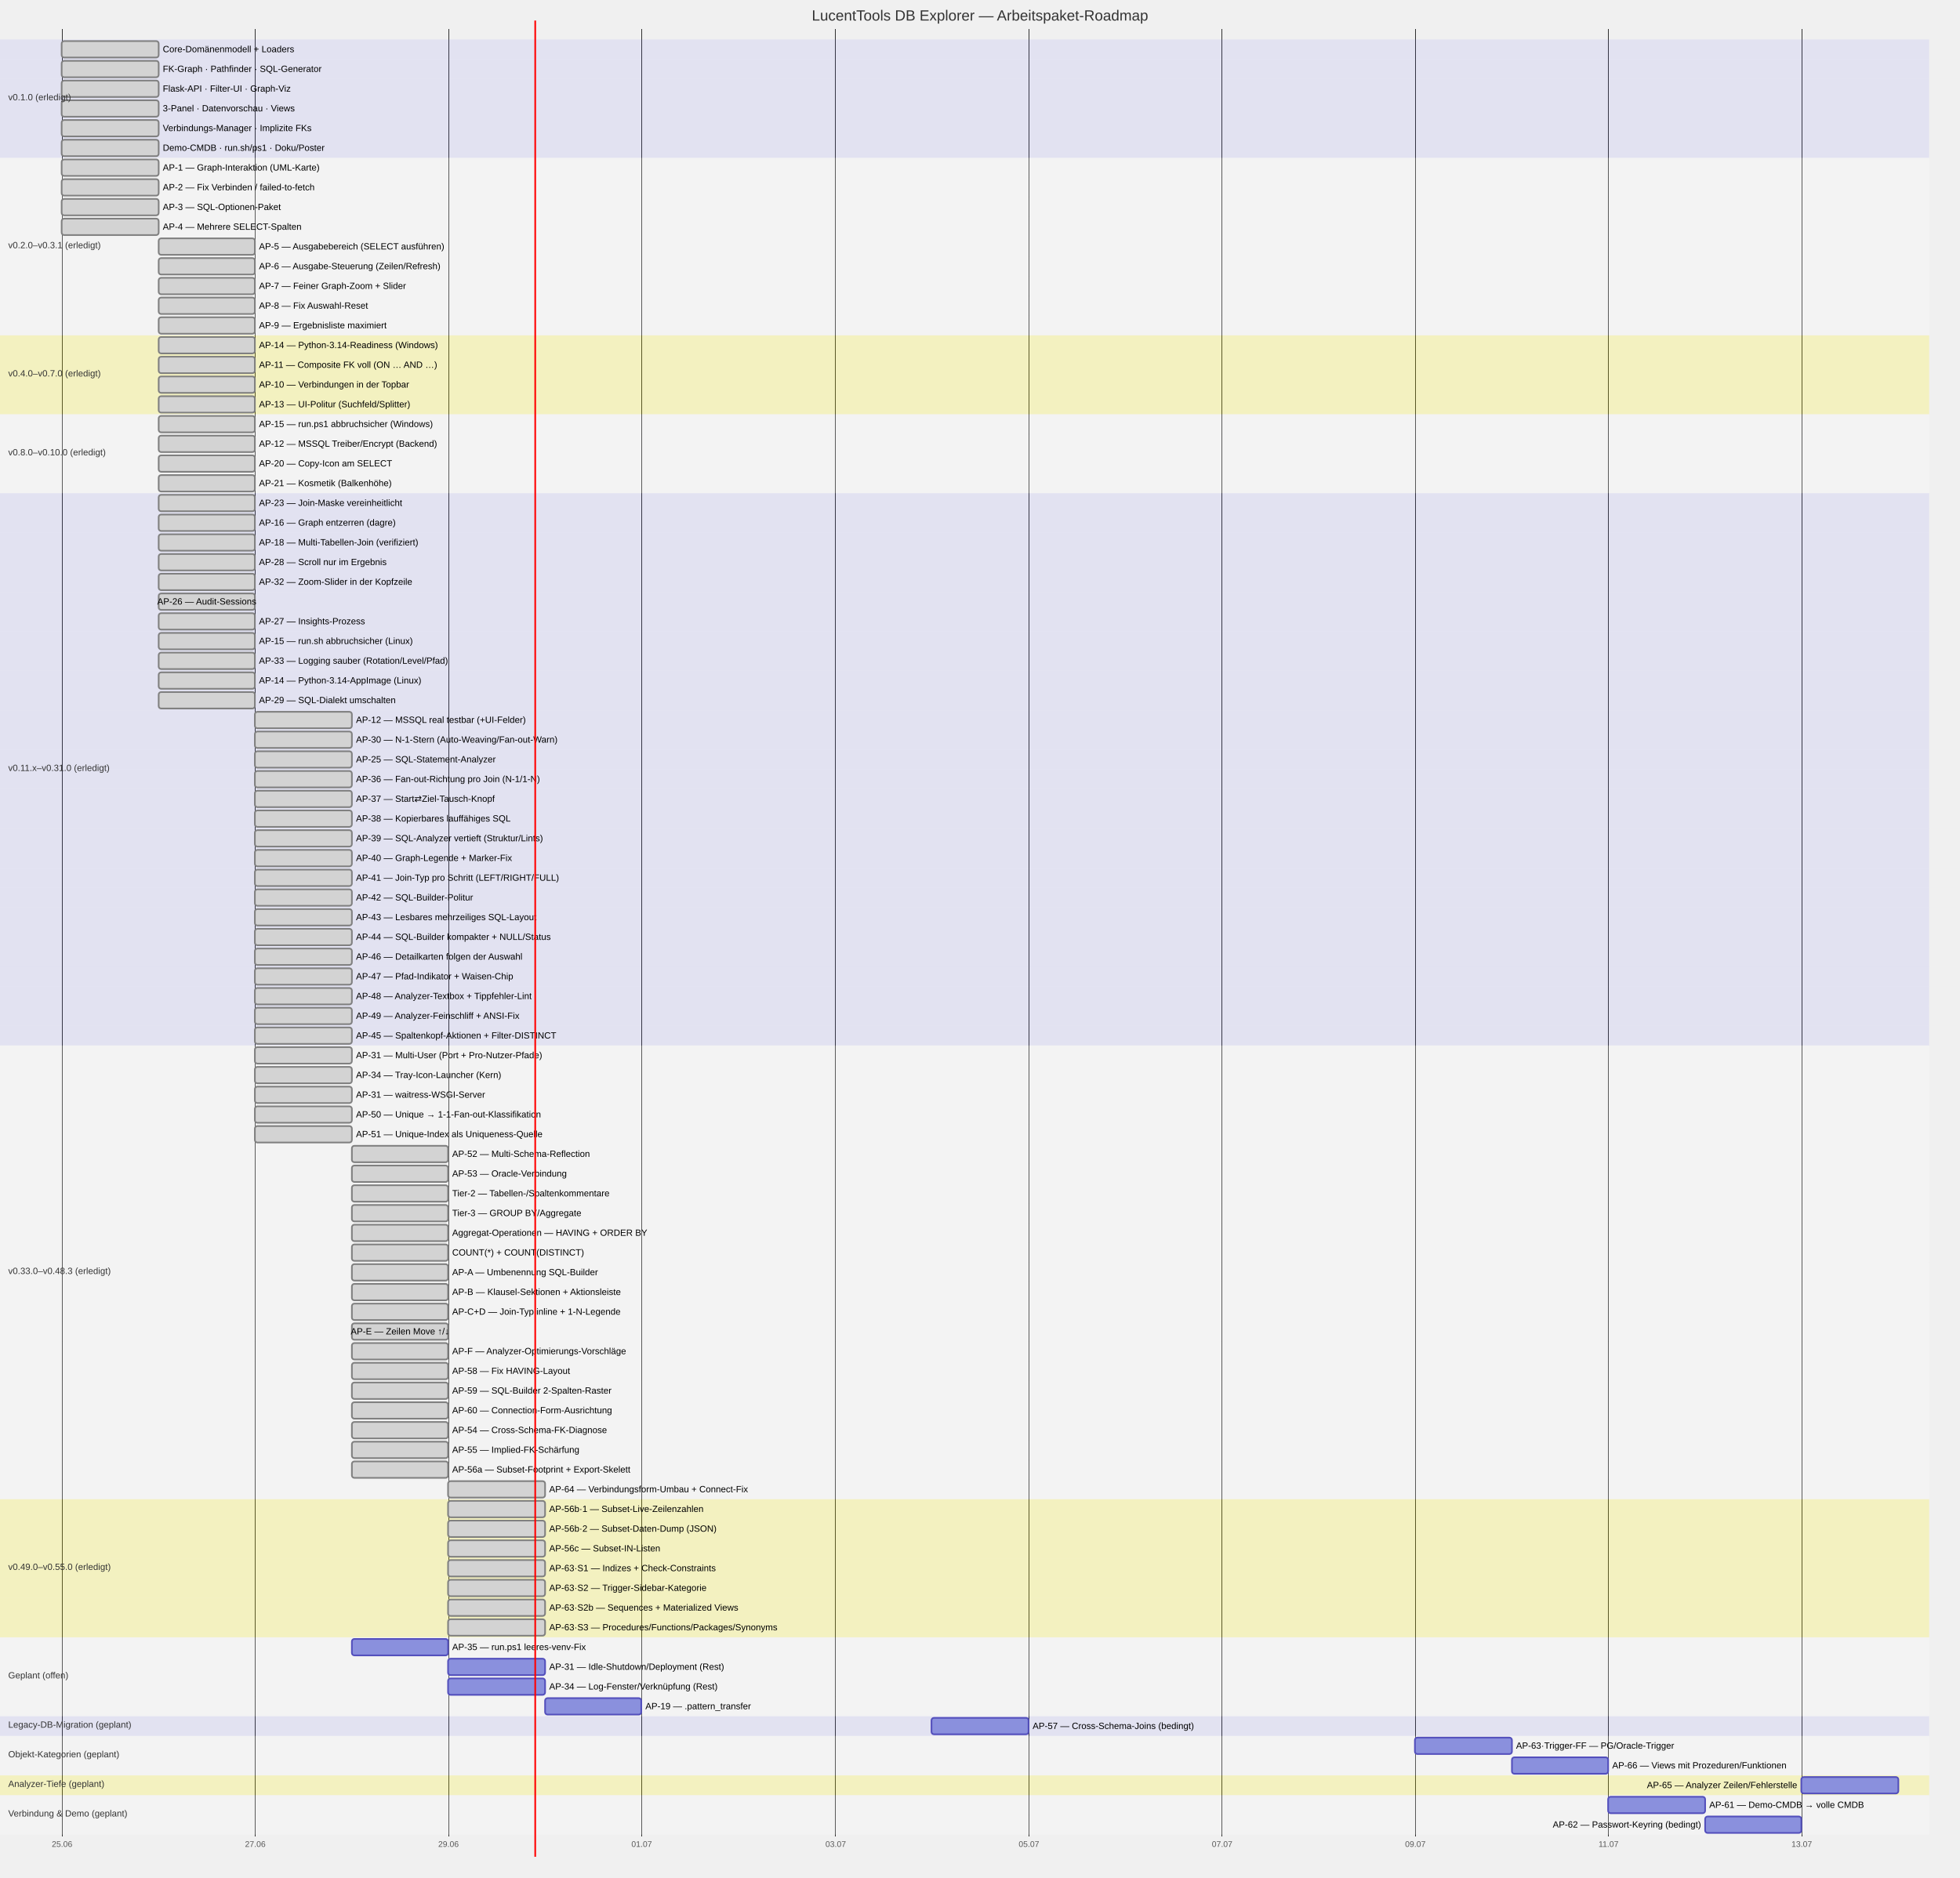
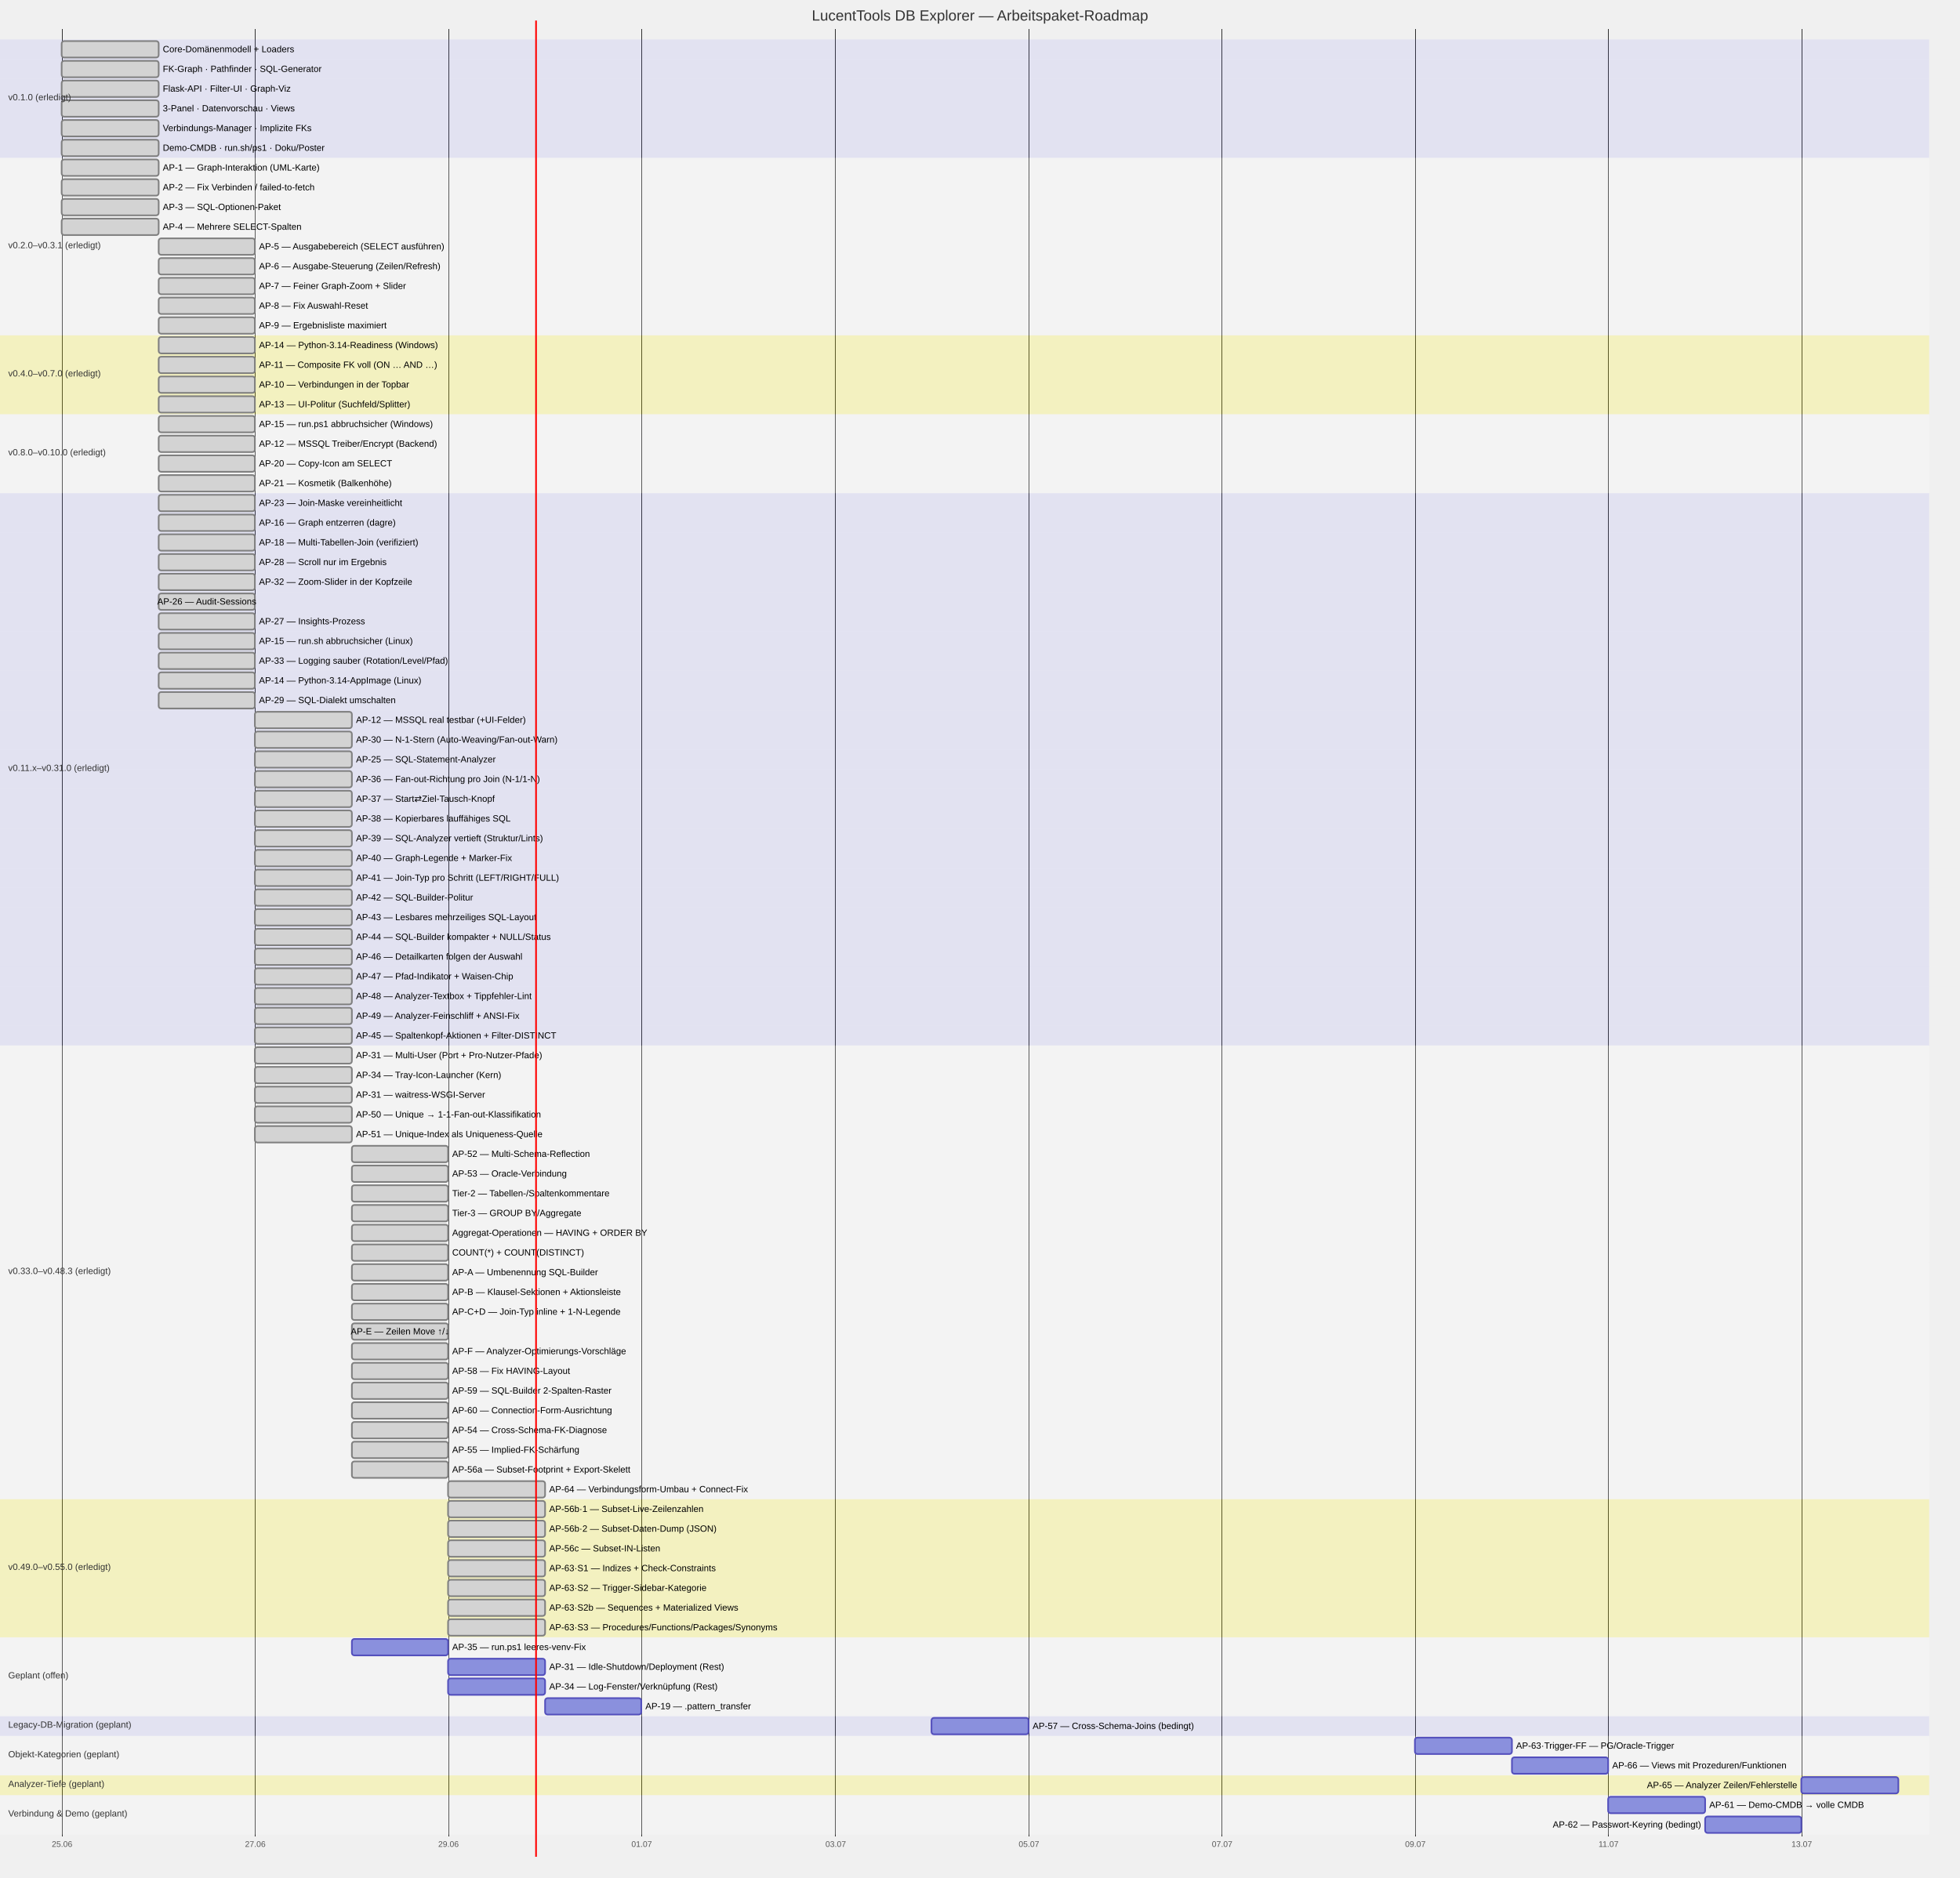
<svg xmlns="http://www.w3.org/2000/svg" id="my-svg" width="2384" viewBox="0 0 2384 2284" style="max-width: 2384px; background-color: transparent;" role="graphics-document document" aria-roledescription="gantt">
  <style>#my-svg{font-family:"trebuchet ms",verdana,arial,sans-serif;font-size:16px;fill:#333;}@keyframes edge-animation-frame{from{stroke-dashoffset:0;}}@keyframes dash{to{stroke-dashoffset:0;}}#my-svg .edge-animation-slow{stroke-dasharray:9,5!important;stroke-dashoffset:900;animation:dash 50s linear infinite;stroke-linecap:round;}#my-svg .edge-animation-fast{stroke-dasharray:9,5!important;stroke-dashoffset:900;animation:dash 20s linear infinite;stroke-linecap:round;}#my-svg .error-icon{fill:#552222;}#my-svg .error-text{fill:#552222;stroke:#552222;}#my-svg .edge-thickness-normal{stroke-width:1px;}#my-svg .edge-thickness-thick{stroke-width:3.5px;}#my-svg .edge-pattern-solid{stroke-dasharray:0;}#my-svg .edge-thickness-invisible{stroke-width:0;fill:none;}#my-svg .edge-pattern-dashed{stroke-dasharray:3;}#my-svg .edge-pattern-dotted{stroke-dasharray:2;}#my-svg .marker{fill:#333333;stroke:#333333;}#my-svg .marker.cross{stroke:#333333;}#my-svg svg{font-family:"trebuchet ms",verdana,arial,sans-serif;font-size:16px;}#my-svg p{margin:0;}#my-svg .mermaid-main-font{font-family:"trebuchet ms",verdana,arial,sans-serif;}#my-svg .exclude-range{fill:#eeeeee;}#my-svg .section{stroke:none;opacity:0.2;}#my-svg .section0{fill:rgba(102, 102, 255, 0.49);}#my-svg .section2{fill:#fff400;}#my-svg .section1,#my-svg .section3{fill:white;opacity:0.2;}#my-svg .sectionTitle0{fill:#333;}#my-svg .sectionTitle1{fill:#333;}#my-svg .sectionTitle2{fill:#333;}#my-svg .sectionTitle3{fill:#333;}#my-svg .sectionTitle{text-anchor:start;font-family:"trebuchet ms",verdana,arial,sans-serif;}#my-svg .grid .tick{stroke:lightgrey;opacity:0.8;shape-rendering:crispEdges;}#my-svg .grid .tick text{font-family:"trebuchet ms",verdana,arial,sans-serif;fill:#333;}#my-svg .grid path{stroke-width:0;}#my-svg .today{fill:none;stroke:red;stroke-width:2px;}#my-svg .task{stroke-width:2;}#my-svg .taskText{text-anchor:middle;font-family:"trebuchet ms",verdana,arial,sans-serif;}#my-svg .taskTextOutsideRight{fill:black;text-anchor:start;font-family:"trebuchet ms",verdana,arial,sans-serif;}#my-svg .taskTextOutsideLeft{fill:black;text-anchor:end;}#my-svg .task.clickable{cursor:pointer;}#my-svg .taskText.clickable{cursor:pointer;fill:#003163!important;font-weight:bold;}#my-svg .taskTextOutsideLeft.clickable{cursor:pointer;fill:#003163!important;font-weight:bold;}#my-svg .taskTextOutsideRight.clickable{cursor:pointer;fill:#003163!important;font-weight:bold;}#my-svg .taskText0,#my-svg .taskText1,#my-svg .taskText2,#my-svg .taskText3{fill:white;}#my-svg .task0,#my-svg .task1,#my-svg .task2,#my-svg .task3{fill:#8a90dd;stroke:#534fbc;}#my-svg .taskTextOutside0,#my-svg .taskTextOutside2{fill:black;}#my-svg .taskTextOutside1,#my-svg .taskTextOutside3{fill:black;}#my-svg .active0,#my-svg .active1,#my-svg .active2,#my-svg .active3{fill:#bfc7ff;stroke:#534fbc;}#my-svg .activeText0,#my-svg .activeText1,#my-svg .activeText2,#my-svg .activeText3{fill:black!important;}#my-svg .done0,#my-svg .done1,#my-svg .done2,#my-svg .done3{stroke:grey;fill:lightgrey;stroke-width:2;}#my-svg .doneText0,#my-svg .doneText1,#my-svg .doneText2,#my-svg .doneText3{fill:black!important;}#my-svg .doneText0.taskTextOutsideLeft,#my-svg .doneText0.taskTextOutsideRight,#my-svg .doneText1.taskTextOutsideLeft,#my-svg .doneText1.taskTextOutsideRight,#my-svg .doneText2.taskTextOutsideLeft,#my-svg .doneText2.taskTextOutsideRight,#my-svg .doneText3.taskTextOutsideLeft,#my-svg .doneText3.taskTextOutsideRight{fill:black!important;}#my-svg .crit0,#my-svg .crit1,#my-svg .crit2,#my-svg .crit3{stroke:#ff8888;fill:red;stroke-width:2;}#my-svg .activeCrit0,#my-svg .activeCrit1,#my-svg .activeCrit2,#my-svg .activeCrit3{stroke:#ff8888;fill:#bfc7ff;stroke-width:2;}#my-svg .doneCrit0,#my-svg .doneCrit1,#my-svg .doneCrit2,#my-svg .doneCrit3{stroke:#ff8888;fill:lightgrey;stroke-width:2;cursor:pointer;shape-rendering:crispEdges;}#my-svg .milestone{transform:rotate(45deg) scale(0.8,0.8);}#my-svg .milestoneText{font-style:italic;}#my-svg .doneCritText0,#my-svg .doneCritText1,#my-svg .doneCritText2,#my-svg .doneCritText3{fill:black!important;}#my-svg .doneCritText0.taskTextOutsideLeft,#my-svg .doneCritText0.taskTextOutsideRight,#my-svg .doneCritText1.taskTextOutsideLeft,#my-svg .doneCritText1.taskTextOutsideRight,#my-svg .doneCritText2.taskTextOutsideLeft,#my-svg .doneCritText2.taskTextOutsideRight,#my-svg .doneCritText3.taskTextOutsideLeft,#my-svg .doneCritText3.taskTextOutsideRight{fill:black!important;}#my-svg .vert{stroke:navy;}#my-svg .vertText{font-size:15px;text-anchor:middle;fill:navy!important;}#my-svg .activeCritText0,#my-svg .activeCritText1,#my-svg .activeCritText2,#my-svg .activeCritText3{fill:black!important;}#my-svg .titleText{text-anchor:middle;font-size:18px;fill:#333;font-family:"trebuchet ms",verdana,arial,sans-serif;}#my-svg .node .neo-node{stroke:#9370DB;}#my-svg [data-look="neo"].node rect,#my-svg [data-look="neo"].cluster rect,#my-svg [data-look="neo"].node polygon{stroke:#9370DB;filter:drop-shadow(1px 2px 2px rgba(185, 185, 185, 1));}#my-svg [data-look="neo"].node path{stroke:#9370DB;stroke-width:1px;}#my-svg [data-look="neo"].node .outer-path{filter:drop-shadow(1px 2px 2px rgba(185, 185, 185, 1));}#my-svg [data-look="neo"].node .neo-line path{stroke:#9370DB;filter:none;}#my-svg [data-look="neo"].node circle{stroke:#9370DB;filter:drop-shadow(1px 2px 2px rgba(185, 185, 185, 1));}#my-svg [data-look="neo"].node circle .state-start{fill:#000000;}#my-svg [data-look="neo"].icon-shape .icon{fill:#9370DB;filter:drop-shadow(1px 2px 2px rgba(185, 185, 185, 1));}#my-svg [data-look="neo"].icon-shape .icon-neo path{stroke:#9370DB;filter:drop-shadow(1px 2px 2px rgba(185, 185, 185, 1));}#my-svg :root{--mermaid-font-family:"trebuchet ms",verdana,arial,sans-serif;}</style>
  <g />
  <g class="grid" transform="translate(75, 2234)" fill="none" font-size="10" font-family="sans-serif" text-anchor="middle">
    <path class="domain" stroke="currentColor" d="M0.5,-2199V0.5H2234.5V-2199" />
    <g class="tick" opacity="1" transform="translate(0.5,0)">
      <line stroke="currentColor" y2="-2199" />
      <text fill="#000" y="3" dy="1em" stroke="none" font-size="10" style="text-anchor: middle;"> 25.06</text>
    </g>
    <g class="tick" opacity="1" transform="translate(235.5,0)">
      <line stroke="currentColor" y2="-2199" />
      <text fill="#000" y="3" dy="1em" stroke="none" font-size="10" style="text-anchor: middle;"> 27.06</text>
    </g>
    <g class="tick" opacity="1" transform="translate(470.5,0)">
      <line stroke="currentColor" y2="-2199" />
      <text fill="#000" y="3" dy="1em" stroke="none" font-size="10" style="text-anchor: middle;"> 29.06</text>
    </g>
    <g class="tick" opacity="1" transform="translate(705.5,0)">
      <line stroke="currentColor" y2="-2199" />
      <text fill="#000" y="3" dy="1em" stroke="none" font-size="10" style="text-anchor: middle;"> 01.07</text>
    </g>
    <g class="tick" opacity="1" transform="translate(941.5,0)">
      <line stroke="currentColor" y2="-2199" />
      <text fill="#000" y="3" dy="1em" stroke="none" font-size="10" style="text-anchor: middle;"> 03.07</text>
    </g>
    <g class="tick" opacity="1" transform="translate(1176.5,0)">
      <line stroke="currentColor" y2="-2199" />
      <text fill="#000" y="3" dy="1em" stroke="none" font-size="10" style="text-anchor: middle;"> 05.07</text>
    </g>
    <g class="tick" opacity="1" transform="translate(1411.5,0)">
      <line stroke="currentColor" y2="-2199" />
      <text fill="#000" y="3" dy="1em" stroke="none" font-size="10" style="text-anchor: middle;"> 07.07</text>
    </g>
    <g class="tick" opacity="1" transform="translate(1646.5,0)">
      <line stroke="currentColor" y2="-2199" />
      <text fill="#000" y="3" dy="1em" stroke="none" font-size="10" style="text-anchor: middle;"> 09.07</text>
    </g>
    <g class="tick" opacity="1" transform="translate(1881.5,0)">
      <line stroke="currentColor" y2="-2199" />
      <text fill="#000" y="3" dy="1em" stroke="none" font-size="10" style="text-anchor: middle;"> 11.07</text>
    </g>
    <g class="tick" opacity="1" transform="translate(2116.5,0)">
      <line stroke="currentColor" y2="-2199" />
      <text fill="#000" y="3" dy="1em" stroke="none" font-size="10" style="text-anchor: middle;"> 13.07</text>
    </g>
  </g>
  <g>
    <rect x="0" y="48" width="2346.5" height="24" class="section section0" />
    <rect x="0" y="72" width="2346.5" height="24" class="section section0" />
    <rect x="0" y="96" width="2346.5" height="24" class="section section0" />
    <rect x="0" y="120" width="2346.5" height="24" class="section section0" />
    <rect x="0" y="144" width="2346.5" height="24" class="section section0" />
    <rect x="0" y="168" width="2346.5" height="24" class="section section0" />
    <rect x="0" y="192" width="2346.5" height="24" class="section section1" />
    <rect x="0" y="216" width="2346.5" height="24" class="section section1" />
    <rect x="0" y="240" width="2346.5" height="24" class="section section1" />
    <rect x="0" y="264" width="2346.5" height="24" class="section section1" />
    <rect x="0" y="288" width="2346.5" height="24" class="section section1" />
    <rect x="0" y="312" width="2346.5" height="24" class="section section1" />
    <rect x="0" y="336" width="2346.5" height="24" class="section section1" />
    <rect x="0" y="360" width="2346.5" height="24" class="section section1" />
    <rect x="0" y="384" width="2346.5" height="24" class="section section1" />
    <rect x="0" y="408" width="2346.5" height="24" class="section section2" />
    <rect x="0" y="432" width="2346.5" height="24" class="section section2" />
    <rect x="0" y="456" width="2346.5" height="24" class="section section2" />
    <rect x="0" y="480" width="2346.5" height="24" class="section section2" />
    <rect x="0" y="504" width="2346.5" height="24" class="section section3" />
    <rect x="0" y="528" width="2346.5" height="24" class="section section3" />
    <rect x="0" y="552" width="2346.5" height="24" class="section section3" />
    <rect x="0" y="576" width="2346.5" height="24" class="section section3" />
    <rect x="0" y="600" width="2346.5" height="24" class="section section0" />
    <rect x="0" y="624" width="2346.5" height="24" class="section section0" />
    <rect x="0" y="648" width="2346.5" height="24" class="section section0" />
    <rect x="0" y="672" width="2346.5" height="24" class="section section0" />
    <rect x="0" y="696" width="2346.5" height="24" class="section section0" />
    <rect x="0" y="720" width="2346.5" height="24" class="section section0" />
    <rect x="0" y="744" width="2346.5" height="24" class="section section0" />
    <rect x="0" y="768" width="2346.5" height="24" class="section section0" />
    <rect x="0" y="792" width="2346.5" height="24" class="section section0" />
    <rect x="0" y="816" width="2346.5" height="24" class="section section0" />
    <rect x="0" y="840" width="2346.5" height="24" class="section section0" />
    <rect x="0" y="864" width="2346.5" height="24" class="section section0" />
    <rect x="0" y="888" width="2346.5" height="24" class="section section0" />
    <rect x="0" y="912" width="2346.5" height="24" class="section section0" />
    <rect x="0" y="936" width="2346.5" height="24" class="section section0" />
    <rect x="0" y="960" width="2346.5" height="24" class="section section0" />
    <rect x="0" y="984" width="2346.5" height="24" class="section section0" />
    <rect x="0" y="1008" width="2346.5" height="24" class="section section0" />
    <rect x="0" y="1032" width="2346.5" height="24" class="section section0" />
    <rect x="0" y="1056" width="2346.5" height="24" class="section section0" />
    <rect x="0" y="1080" width="2346.5" height="24" class="section section0" />
    <rect x="0" y="1104" width="2346.5" height="24" class="section section0" />
    <rect x="0" y="1128" width="2346.5" height="24" class="section section0" />
    <rect x="0" y="1152" width="2346.5" height="24" class="section section0" />
    <rect x="0" y="1176" width="2346.5" height="24" class="section section0" />
    <rect x="0" y="1200" width="2346.5" height="24" class="section section0" />
    <rect x="0" y="1224" width="2346.5" height="24" class="section section0" />
    <rect x="0" y="1248" width="2346.5" height="24" class="section section0" />
    <rect x="0" y="1272" width="2346.5" height="24" class="section section1" />
    <rect x="0" y="1296" width="2346.5" height="24" class="section section1" />
    <rect x="0" y="1320" width="2346.5" height="24" class="section section1" />
    <rect x="0" y="1344" width="2346.5" height="24" class="section section1" />
    <rect x="0" y="1368" width="2346.5" height="24" class="section section1" />
    <rect x="0" y="1392" width="2346.5" height="24" class="section section1" />
    <rect x="0" y="1416" width="2346.5" height="24" class="section section1" />
    <rect x="0" y="1440" width="2346.5" height="24" class="section section1" />
    <rect x="0" y="1464" width="2346.5" height="24" class="section section1" />
    <rect x="0" y="1488" width="2346.5" height="24" class="section section1" />
    <rect x="0" y="1512" width="2346.5" height="24" class="section section1" />
    <rect x="0" y="1536" width="2346.5" height="24" class="section section1" />
    <rect x="0" y="1560" width="2346.5" height="24" class="section section1" />
    <rect x="0" y="1584" width="2346.5" height="24" class="section section1" />
    <rect x="0" y="1608" width="2346.5" height="24" class="section section1" />
    <rect x="0" y="1632" width="2346.5" height="24" class="section section1" />
    <rect x="0" y="1656" width="2346.5" height="24" class="section section1" />
    <rect x="0" y="1680" width="2346.5" height="24" class="section section1" />
    <rect x="0" y="1704" width="2346.5" height="24" class="section section1" />
    <rect x="0" y="1728" width="2346.5" height="24" class="section section1" />
    <rect x="0" y="1752" width="2346.5" height="24" class="section section1" />
    <rect x="0" y="1776" width="2346.5" height="24" class="section section1" />
    <rect x="0" y="1992" width="2346.5" height="24" class="section section3" />
    <rect x="0" y="1800" width="2346.5" height="24" class="section section1" />
    <rect x="0" y="1824" width="2346.5" height="24" class="section section2" />
    <rect x="0" y="1848" width="2346.5" height="24" class="section section2" />
    <rect x="0" y="1872" width="2346.5" height="24" class="section section2" />
    <rect x="0" y="1896" width="2346.5" height="24" class="section section2" />
    <rect x="0" y="1920" width="2346.5" height="24" class="section section2" />
    <rect x="0" y="1944" width="2346.5" height="24" class="section section2" />
    <rect x="0" y="1968" width="2346.5" height="24" class="section section2" />
    <rect x="0" y="2016" width="2346.5" height="24" class="section section3" />
    <rect x="0" y="2040" width="2346.5" height="24" class="section section3" />
    <rect x="0" y="2064" width="2346.5" height="24" class="section section3" />
    <rect x="0" y="2088" width="2346.5" height="24" class="section section0" />
    <rect x="0" y="2112" width="2346.5" height="24" class="section section1" />
    <rect x="0" y="2136" width="2346.5" height="24" class="section section1" />
    <rect x="0" y="2184" width="2346.5" height="24" class="section section3" />
    <rect x="0" y="2208" width="2346.5" height="24" class="section section3" />
    <rect x="0" y="2160" width="2346.5" height="24" class="section section2" />
  </g>
  <g>
    <rect id="my-svg-d1" rx="3" ry="3" x="75" y="50" width="118" height="20" transform-origin="134px 60px" class="task done0" />
    <rect id="my-svg-d2" rx="3" ry="3" x="75" y="74" width="118" height="20" transform-origin="134px 84px" class="task done0" />
    <rect id="my-svg-d3" rx="3" ry="3" x="75" y="98" width="118" height="20" transform-origin="134px 108px" class="task done0" />
    <rect id="my-svg-d4" rx="3" ry="3" x="75" y="122" width="118" height="20" transform-origin="134px 132px" class="task done0" />
    <rect id="my-svg-d5" rx="3" ry="3" x="75" y="146" width="118" height="20" transform-origin="134px 156px" class="task done0" />
    <rect id="my-svg-d6" rx="3" ry="3" x="75" y="170" width="118" height="20" transform-origin="134px 180px" class="task done0" />
    <rect id="my-svg-a1" rx="3" ry="3" x="75" y="194" width="118" height="20" transform-origin="134px 204px" class="task done1" />
    <rect id="my-svg-a2" rx="3" ry="3" x="75" y="218" width="118" height="20" transform-origin="134px 228px" class="task done1" />
    <rect id="my-svg-a3" rx="3" ry="3" x="75" y="242" width="118" height="20" transform-origin="134px 252px" class="task done1" />
    <rect id="my-svg-a4" rx="3" ry="3" x="75" y="266" width="118" height="20" transform-origin="134px 276px" class="task done1" />
    <rect id="my-svg-a5" rx="3" ry="3" x="193" y="290" width="117" height="20" transform-origin="251.5px 300px" class="task done1" />
    <rect id="my-svg-a6" rx="3" ry="3" x="193" y="314" width="117" height="20" transform-origin="251.5px 324px" class="task done1" />
    <rect id="my-svg-a7" rx="3" ry="3" x="193" y="338" width="117" height="20" transform-origin="251.5px 348px" class="task done1" />
    <rect id="my-svg-a8" rx="3" ry="3" x="193" y="362" width="117" height="20" transform-origin="251.5px 372px" class="task done1" />
    <rect id="my-svg-a9" rx="3" ry="3" x="193" y="386" width="117" height="20" transform-origin="251.5px 396px" class="task done1" />
    <rect id="my-svg-b1" rx="3" ry="3" x="193" y="410" width="117" height="20" transform-origin="251.5px 420px" class="task done2" />
    <rect id="my-svg-b2" rx="3" ry="3" x="193" y="434" width="117" height="20" transform-origin="251.5px 444px" class="task done2" />
    <rect id="my-svg-b3" rx="3" ry="3" x="193" y="458" width="117" height="20" transform-origin="251.5px 468px" class="task done2" />
    <rect id="my-svg-b4" rx="3" ry="3" x="193" y="482" width="117" height="20" transform-origin="251.5px 492px" class="task done2" />
    <rect id="my-svg-c1" rx="3" ry="3" x="193" y="506" width="117" height="20" transform-origin="251.5px 516px" class="task done3" />
    <rect id="my-svg-c2" rx="3" ry="3" x="193" y="530" width="117" height="20" transform-origin="251.5px 540px" class="task done3" />
    <rect id="my-svg-c3" rx="3" ry="3" x="193" y="554" width="117" height="20" transform-origin="251.5px 564px" class="task done3" />
    <rect id="my-svg-c4" rx="3" ry="3" x="193" y="578" width="117" height="20" transform-origin="251.5px 588px" class="task done3" />
    <rect id="my-svg-e1" rx="3" ry="3" x="193" y="602" width="117" height="20" transform-origin="251.5px 612px" class="task done0" />
    <rect id="my-svg-e2" rx="3" ry="3" x="193" y="626" width="117" height="20" transform-origin="251.5px 636px" class="task done0" />
    <rect id="my-svg-e3" rx="3" ry="3" x="193" y="650" width="117" height="20" transform-origin="251.5px 660px" class="task done0" />
    <rect id="my-svg-e4" rx="3" ry="3" x="193" y="674" width="117" height="20" transform-origin="251.5px 684px" class="task done0" />
    <rect id="my-svg-e5" rx="3" ry="3" x="193" y="698" width="117" height="20" transform-origin="251.5px 708px" class="task done0" />
    <rect id="my-svg-e6" rx="3" ry="3" x="193" y="722" width="117" height="20" transform-origin="251.5px 732px" class="task done0" />
    <rect id="my-svg-e7" rx="3" ry="3" x="193" y="746" width="117" height="20" transform-origin="251.5px 756px" class="task done0" />
    <rect id="my-svg-e8" rx="3" ry="3" x="193" y="770" width="117" height="20" transform-origin="251.5px 780px" class="task done0" />
    <rect id="my-svg-e9" rx="3" ry="3" x="193" y="794" width="117" height="20" transform-origin="251.5px 804px" class="task done0" />
    <rect id="my-svg-e10" rx="3" ry="3" x="193" y="818" width="117" height="20" transform-origin="251.5px 828px" class="task done0" />
    <rect id="my-svg-e11" rx="3" ry="3" x="193" y="842" width="117" height="20" transform-origin="251.5px 852px" class="task done0" />
    <rect id="my-svg-e12" rx="3" ry="3" x="310" y="866" width="118" height="20" transform-origin="369px 876px" class="task done0" />
    <rect id="my-svg-e13" rx="3" ry="3" x="310" y="890" width="118" height="20" transform-origin="369px 900px" class="task done0" />
    <rect id="my-svg-e14" rx="3" ry="3" x="310" y="914" width="118" height="20" transform-origin="369px 924px" class="task done0" />
    <rect id="my-svg-e15" rx="3" ry="3" x="310" y="938" width="118" height="20" transform-origin="369px 948px" class="task done0" />
    <rect id="my-svg-e16" rx="3" ry="3" x="310" y="962" width="118" height="20" transform-origin="369px 972px" class="task done0" />
    <rect id="my-svg-e17" rx="3" ry="3" x="310" y="986" width="118" height="20" transform-origin="369px 996px" class="task done0" />
    <rect id="my-svg-e18" rx="3" ry="3" x="310" y="1010" width="118" height="20" transform-origin="369px 1020px" class="task done0" />
    <rect id="my-svg-e19" rx="3" ry="3" x="310" y="1034" width="118" height="20" transform-origin="369px 1044px" class="task done0" />
    <rect id="my-svg-e20" rx="3" ry="3" x="310" y="1058" width="118" height="20" transform-origin="369px 1068px" class="task done0" />
    <rect id="my-svg-e21" rx="3" ry="3" x="310" y="1082" width="118" height="20" transform-origin="369px 1092px" class="task done0" />
    <rect id="my-svg-e22" rx="3" ry="3" x="310" y="1106" width="118" height="20" transform-origin="369px 1116px" class="task done0" />
    <rect id="my-svg-e23" rx="3" ry="3" x="310" y="1130" width="118" height="20" transform-origin="369px 1140px" class="task done0" />
    <rect id="my-svg-e24" rx="3" ry="3" x="310" y="1154" width="118" height="20" transform-origin="369px 1164px" class="task done0" />
    <rect id="my-svg-e25" rx="3" ry="3" x="310" y="1178" width="118" height="20" transform-origin="369px 1188px" class="task done0" />
    <rect id="my-svg-e26" rx="3" ry="3" x="310" y="1202" width="118" height="20" transform-origin="369px 1212px" class="task done0" />
    <rect id="my-svg-e27" rx="3" ry="3" x="310" y="1226" width="118" height="20" transform-origin="369px 1236px" class="task done0" />
    <rect id="my-svg-e28" rx="3" ry="3" x="310" y="1250" width="118" height="20" transform-origin="369px 1260px" class="task done0" />
    <rect id="my-svg-f1" rx="3" ry="3" x="310" y="1274" width="118" height="20" transform-origin="369px 1284px" class="task done1" />
    <rect id="my-svg-f2" rx="3" ry="3" x="310" y="1298" width="118" height="20" transform-origin="369px 1308px" class="task done1" />
    <rect id="my-svg-f3" rx="3" ry="3" x="310" y="1322" width="118" height="20" transform-origin="369px 1332px" class="task done1" />
    <rect id="my-svg-f4" rx="3" ry="3" x="310" y="1346" width="118" height="20" transform-origin="369px 1356px" class="task done1" />
    <rect id="my-svg-f5" rx="3" ry="3" x="310" y="1370" width="118" height="20" transform-origin="369px 1380px" class="task done1" />
    <rect id="my-svg-f6" rx="3" ry="3" x="428" y="1394" width="117" height="20" transform-origin="486.5px 1404px" class="task done1" />
    <rect id="my-svg-f7" rx="3" ry="3" x="428" y="1418" width="117" height="20" transform-origin="486.5px 1428px" class="task done1" />
    <rect id="my-svg-f8" rx="3" ry="3" x="428" y="1442" width="117" height="20" transform-origin="486.5px 1452px" class="task done1" />
    <rect id="my-svg-f9" rx="3" ry="3" x="428" y="1466" width="117" height="20" transform-origin="486.5px 1476px" class="task done1" />
    <rect id="my-svg-f10" rx="3" ry="3" x="428" y="1490" width="117" height="20" transform-origin="486.5px 1500px" class="task done1" />
    <rect id="my-svg-f11" rx="3" ry="3" x="428" y="1514" width="117" height="20" transform-origin="486.5px 1524px" class="task done1" />
    <rect id="my-svg-f12" rx="3" ry="3" x="428" y="1538" width="117" height="20" transform-origin="486.5px 1548px" class="task done1" />
    <rect id="my-svg-f13" rx="3" ry="3" x="428" y="1562" width="117" height="20" transform-origin="486.5px 1572px" class="task done1" />
    <rect id="my-svg-f14" rx="3" ry="3" x="428" y="1586" width="117" height="20" transform-origin="486.5px 1596px" class="task done1" />
    <rect id="my-svg-f15" rx="3" ry="3" x="428" y="1610" width="117" height="20" transform-origin="486.5px 1620px" class="task done1" />
    <rect id="my-svg-f16" rx="3" ry="3" x="428" y="1634" width="117" height="20" transform-origin="486.5px 1644px" class="task done1" />
    <rect id="my-svg-f17" rx="3" ry="3" x="428" y="1658" width="117" height="20" transform-origin="486.5px 1668px" class="task done1" />
    <rect id="my-svg-f18" rx="3" ry="3" x="428" y="1682" width="117" height="20" transform-origin="486.5px 1692px" class="task done1" />
    <rect id="my-svg-f19" rx="3" ry="3" x="428" y="1706" width="117" height="20" transform-origin="486.5px 1716px" class="task done1" />
    <rect id="my-svg-f20" rx="3" ry="3" x="428" y="1730" width="117" height="20" transform-origin="486.5px 1740px" class="task done1" />
    <rect id="my-svg-f21" rx="3" ry="3" x="428" y="1754" width="117" height="20" transform-origin="486.5px 1764px" class="task done1" />
    <rect id="my-svg-f22" rx="3" ry="3" x="428" y="1778" width="117" height="20" transform-origin="486.5px 1788px" class="task done1" />
    <rect id="my-svg-p3" rx="3" ry="3" x="428" y="1994" width="117" height="20" transform-origin="486.5px 2004px" class="task task3" />
    <rect id="my-svg-f23" rx="3" ry="3" x="545" y="1802" width="118" height="20" transform-origin="604px 1812px" class="task done1" />
    <rect id="my-svg-f24" rx="3" ry="3" x="545" y="1826" width="118" height="20" transform-origin="604px 1836px" class="task done2" />
    <rect id="my-svg-f25" rx="3" ry="3" x="545" y="1850" width="118" height="20" transform-origin="604px 1860px" class="task done2" />
    <rect id="my-svg-f26" rx="3" ry="3" x="545" y="1874" width="118" height="20" transform-origin="604px 1884px" class="task done2" />
    <rect id="my-svg-f27" rx="3" ry="3" x="545" y="1898" width="118" height="20" transform-origin="604px 1908px" class="task done2" />
    <rect id="my-svg-f28" rx="3" ry="3" x="545" y="1922" width="118" height="20" transform-origin="604px 1932px" class="task done2" />
    <rect id="my-svg-f29" rx="3" ry="3" x="545" y="1946" width="118" height="20" transform-origin="604px 1956px" class="task done2" />
    <rect id="my-svg-f30" rx="3" ry="3" x="545" y="1970" width="118" height="20" transform-origin="604px 1980px" class="task done2" />
    <rect id="my-svg-p5" rx="3" ry="3" x="545" y="2018" width="118" height="20" transform-origin="604px 2028px" class="task task3" />
    <rect id="my-svg-p6" rx="3" ry="3" x="545" y="2042" width="118" height="20" transform-origin="604px 2052px" class="task task3" />
    <rect id="my-svg-p11" rx="3" ry="3" x="663" y="2066" width="117" height="20" transform-origin="721.5px 2076px" class="task task3" />
    <rect id="my-svg-p23" rx="3" ry="3" x="1133" y="2090" width="118" height="20" transform-origin="1192px 2100px" class="task task0" />
    <rect id="my-svg-p32b" rx="3" ry="3" x="1721" y="2114" width="118" height="20" transform-origin="1780px 2124px" class="task task1" />
    <rect id="my-svg-p33" rx="3" ry="3" x="1839" y="2138" width="117" height="20" transform-origin="1897.5px 2148px" class="task task1" />
    <rect id="my-svg-p41" rx="3" ry="3" x="1956" y="2186" width="118" height="20" transform-origin="2015px 2196px" class="task task3" />
    <rect id="my-svg-p42" rx="3" ry="3" x="2074" y="2210" width="117" height="20" transform-origin="2132.5px 2220px" class="task task3" />
    <rect id="my-svg-p35" rx="3" ry="3" x="2191" y="2162" width="118" height="20" transform-origin="2250px 2172px" class="task task2" />
    <text id="my-svg-d1-text" font-size="11" x="198" y="63.5" class="taskTextOutsideRight taskTextOutside0  doneText0 width-157.0771484375">Core-Domänenmodell + Loaders          </text>
    <text id="my-svg-d2-text" font-size="11" x="198" y="87.5" class="taskTextOutsideRight taskTextOutside0  doneText0 width-191.59716796875">FK-Graph · Pathfinder · SQL-Generator </text>
    <text id="my-svg-d3-text" font-size="11" x="198" y="111.5" class="taskTextOutsideRight taskTextOutside0  doneText0 width-155.171875">Flask-API · Filter-UI · Graph-Viz     </text>
    <text id="my-svg-d4-text" font-size="11" x="198" y="135.5" class="taskTextOutsideRight taskTextOutside0  doneText0 width-158.5380859375">3-Panel · Datenvorschau · Views       </text>
    <text id="my-svg-d5-text" font-size="11" x="198" y="159.5" class="taskTextOutsideRight taskTextOutside0  doneText0 width-179.1416015625">Verbindungs-Manager · Implizite FKs   </text>
    <text id="my-svg-d6-text" font-size="11" x="198" y="183.5" class="taskTextOutsideRight taskTextOutside0  doneText0 width-194.73388671875">Demo-CMDB · run.sh/ps1 · Doku/Poster  </text>
    <text id="my-svg-a1-text" font-size="11" x="198" y="207.5" class="taskTextOutsideRight taskTextOutside1  doneText1 width-187.953125">AP-1 — Graph-Interaktion (UML-Karte)        </text>
    <text id="my-svg-a2-text" font-size="11" x="198" y="231.5" class="taskTextOutsideRight taskTextOutside1  doneText1 width-189.296875">AP-2 — Fix Verbinden / failed-to-fetch      </text>
    <text id="my-svg-a3-text" font-size="11" x="198" y="255.5" class="taskTextOutsideRight taskTextOutside1  doneText1 width-136.41455078125">AP-3 — SQL-Optionen-Paket                   </text>
    <text id="my-svg-a4-text" font-size="11" x="198" y="279.5" class="taskTextOutsideRight taskTextOutside1  doneText1 width-156.21875">AP-4 — Mehrere SELECT-Spalten               </text>
    <text id="my-svg-a5-text" font-size="11" x="315" y="303.5" class="taskTextOutsideRight taskTextOutside1  doneText1 width-212.640625">AP-5 — Ausgabebereich (SELECT ausführen)    </text>
    <text id="my-svg-a6-text" font-size="11" x="315" y="327.5" class="taskTextOutsideRight taskTextOutside1  doneText1 width-214.796875">AP-6 — Ausgabe-Steuerung (Zeilen/Refresh)   </text>
    <text id="my-svg-a7-text" font-size="11" x="315" y="351.5" class="taskTextOutsideRight taskTextOutside1  doneText1 width-173.501953125">AP-7 — Feiner Graph-Zoom + Slider           </text>
    <text id="my-svg-a8-text" font-size="11" x="315" y="375.5" class="taskTextOutsideRight taskTextOutside1  doneText1 width-125.8818359375">AP-8 — Fix Auswahl-Reset                    </text>
    <text id="my-svg-a9-text" font-size="11" x="315" y="399.5" class="taskTextOutsideRight taskTextOutside1  doneText1 width-154.16064453125">AP-9 — Ergebnisliste maximiert              </text>
    <text id="my-svg-b1-text" font-size="11" x="315" y="423.5" class="taskTextOutsideRight taskTextOutside2  doneText2 width-208.53125">AP-14 — Python-3.14-Readiness (Windows)     </text>
    <text id="my-svg-b2-text" font-size="11" x="315" y="447.5" class="taskTextOutsideRight taskTextOutside2  doneText2 width-202.59375">AP-11 — Composite FK voll (ON … AND …)      </text>
    <text id="my-svg-b3-text" font-size="11" x="315" y="471.5" class="taskTextOutsideRight taskTextOutside2  doneText2 width-179.13623046875">AP-10 — Verbindungen in der Topbar          </text>
    <text id="my-svg-b4-text" font-size="11" x="315" y="495.5" class="taskTextOutsideRight taskTextOutside2  doneText2 width-185.84375">AP-13 — UI-Politur (Suchfeld/Splitter)      </text>
    <text id="my-svg-c1-text" font-size="11" x="315" y="519.5" class="taskTextOutsideRight taskTextOutside3  doneText3 width-206.4375">AP-15 — run.ps1 abbruchsicher (Windows)     </text>
    <text id="my-svg-c2-text" font-size="11" x="315" y="543.5" class="taskTextOutsideRight taskTextOutside3  doneText3 width-207.84375">AP-12 — MSSQL Treiber/Encrypt (Backend)     </text>
    <text id="my-svg-c3-text" font-size="11" x="315" y="567.5" class="taskTextOutsideRight taskTextOutside3  doneText3 width-149.162109375">AP-20 — Copy-Icon am SELECT                 </text>
    <text id="my-svg-c4-text" font-size="11" x="315" y="591.5" class="taskTextOutsideRight taskTextOutside3  doneText3 width-155.546875">AP-21 — Kosmetik (Balkenhöhe)               </text>
    <text id="my-svg-e1-text" font-size="11" x="315" y="615.5" class="taskTextOutsideRight taskTextOutside0  doneText0 width-173.287109375">AP-23 — Join-Maske vereinheitlicht          </text>
    <text id="my-svg-e2-text" font-size="11" x="315" y="639.5" class="taskTextOutsideRight taskTextOutside0  doneText0 width-163.109375">AP-16 — Graph entzerren (dagre)             </text>
    <text id="my-svg-e3-text" font-size="11" x="315" y="663.5" class="taskTextOutsideRight taskTextOutside0  doneText0 width-197.640625">AP-18 — Multi-Tabellen-Join (verifiziert)   </text>
    <text id="my-svg-e4-text" font-size="11" x="315" y="687.5" class="taskTextOutsideRight taskTextOutside0  doneText0 width-150.77685546875">AP-28 — Scroll nur im Ergebnis              </text>
    <text id="my-svg-e5-text" font-size="11" x="315" y="711.5" class="taskTextOutsideRight taskTextOutside0  doneText0 width-183.1875">AP-32 — Zoom-Slider in der Kopfzeile        </text>
    <text id="my-svg-e6-text" font-size="11" x="251.5" y="735.5" class="taskText taskText0  doneText0 width-112.70654296875">AP-26 — Audit-Sessions                      </text>
    <text id="my-svg-e7-text" font-size="11" x="315" y="759.5" class="taskTextOutsideRight taskTextOutside0  doneText0 width-120.41943359375">AP-27 — Insights-Prozess                    </text>
    <text id="my-svg-e8-text" font-size="11" x="315" y="783.5" class="taskTextOutsideRight taskTextOutside0  doneText0 width-183.75">AP-15 — run.sh abbruchsicher (Linux)        </text>
    <text id="my-svg-e9-text" font-size="11" x="315" y="807.5" class="taskTextOutsideRight taskTextOutside0  doneText0 width-228.703125">AP-33 — Logging sauber (Rotation/Level/Pfad) </text>
    <text id="my-svg-e10-text" font-size="11" x="315" y="831.5" class="taskTextOutsideRight taskTextOutside0  doneText0 width-192.046875">AP-14 — Python-3.14-AppImage (Linux)         </text>
    <text id="my-svg-e11-text" font-size="11" x="315" y="855.5" class="taskTextOutsideRight taskTextOutside0  doneText0 width-159.8125">AP-29 — SQL-Dialekt umschalten               </text>
    <text id="my-svg-e12-text" font-size="11" x="433" y="879.5" class="taskTextOutsideRight taskTextOutside0  doneText0 width-197.984375">AP-12 — MSSQL real testbar (+UI-Felder)      </text>
    <text id="my-svg-e13-text" font-size="11" x="433" y="903.5" class="taskTextOutsideRight taskTextOutside0  doneText0 width-241.125">AP-30 — N-1-Stern (Auto-Weaving/Fan-out-Warn) </text>
    <text id="my-svg-e14-text" font-size="11" x="433" y="927.5" class="taskTextOutsideRight taskTextOutside0  doneText0 width-163.7373046875">AP-25 — SQL-Statement-Analyzer               </text>
    <text id="my-svg-e15-text" font-size="11" x="433" y="951.5" class="taskTextOutsideRight taskTextOutside0  doneText0 width-221.765625">AP-36 — Fan-out-Richtung pro Join (N-1/1-N)  </text>
    <text id="my-svg-e16-text" font-size="11" x="433" y="975.5" class="taskTextOutsideRight taskTextOutside0  doneText0 width-164.2294921875">AP-37 — Start⇄Ziel-Tausch-Knopf              </text>
    <text id="my-svg-e17-text" font-size="11" x="433" y="999.5" class="taskTextOutsideRight taskTextOutside0  doneText0 width-180.388671875">AP-38 — Kopierbares lauffähiges SQL          </text>
    <text id="my-svg-e18-text" font-size="11" x="433" y="1023.5" class="taskTextOutsideRight taskTextOutside0  doneText0 width-229.40625">AP-39 — SQL-Analyzer vertieft (Struktur/Lints) </text>
    <text id="my-svg-e19-text" font-size="11" x="433" y="1047.5" class="taskTextOutsideRight taskTextOutside0  doneText0 width-182.83251953125">AP-40 — Graph-Legende + Marker-Fix           </text>
    <text id="my-svg-e20-text" font-size="11" x="433" y="1071.5" class="taskTextOutsideRight taskTextOutside0  doneText0 width-240.8125">AP-41 — Join-Typ pro Schritt (LEFT/RIGHT/FULL) </text>
    <text id="my-svg-e21-text" font-size="11" x="433" y="1095.5" class="taskTextOutsideRight taskTextOutside0  doneText0 width-137.5693359375">AP-42 — SQL-Builder-Politur                 </text>
    <text id="my-svg-e22-text" font-size="11" x="433" y="1119.5" class="taskTextOutsideRight taskTextOutside0  doneText0 width-210.3369140625">AP-43 — Lesbares mehrzeiliges SQL-Layout      </text>
    <text id="my-svg-e23-text" font-size="11" x="433" y="1143.5" class="taskTextOutsideRight taskTextOutside0  doneText0 width-230.50537109375">AP-44 — SQL-Builder kompakter + NULL/Status </text>
    <text id="my-svg-e24-text" font-size="11" x="433" y="1167.5" class="taskTextOutsideRight taskTextOutside0  doneText0 width-200.8125">AP-46 — Detailkarten folgen der Auswahl       </text>
    <text id="my-svg-e25-text" font-size="11" x="433" y="1191.5" class="taskTextOutsideRight taskTextOutside0  doneText0 width-185.6875">AP-47 — Pfad-Indikator + Waisen-Chip         </text>
    <text id="my-svg-e26-text" font-size="11" x="433" y="1215.5" class="taskTextOutsideRight taskTextOutside0  doneText0 width-214.08056640625">AP-48 — Analyzer-Textbox + Tippfehler-Lint   </text>
    <text id="my-svg-e27-text" font-size="11" x="433" y="1239.5" class="taskTextOutsideRight taskTextOutside0  doneText0 width-192.720703125">AP-49 — Analyzer-Feinschliff + ANSI-Fix       </text>
    <text id="my-svg-e28-text" font-size="11" x="433" y="1263.5" class="taskTextOutsideRight taskTextOutside0  doneText0 width-237.23193359375">AP-45 — Spaltenkopf-Aktionen + Filter-DISTINCT </text>
    <text id="my-svg-f1-text" font-size="11" x="433" y="1287.5" class="taskTextOutsideRight taskTextOutside1  doneText1 width-222.1875">AP-31 — Multi-User (Port + Pro-Nutzer-Pfade) </text>
    <text id="my-svg-f2-text" font-size="11" x="433" y="1311.5" class="taskTextOutsideRight taskTextOutside1  doneText1 width-170.640625">AP-34 — Tray-Icon-Launcher (Kern)            </text>
    <text id="my-svg-f3-text" font-size="11" x="433" y="1335.5" class="taskTextOutsideRight taskTextOutside1  doneText1 width-148.7412109375">AP-31 — waitress-WSGI-Server                 </text>
    <text id="my-svg-f4-text" font-size="11" x="433" y="1359.5" class="taskTextOutsideRight taskTextOutside1  doneText1 width-221.828125">AP-50 — Unique → 1-1-Fan-out-Klassifikation  </text>
    <text id="my-svg-f5-text" font-size="11" x="433" y="1383.5" class="taskTextOutsideRight taskTextOutside1  doneText1 width-219.484375">AP-51 — Unique-Index als Uniqueness-Quelle   </text>
    <text id="my-svg-f6-text" font-size="11" x="550" y="1407.5" class="taskTextOutsideRight taskTextOutside1  doneText1 width-163.328125">AP-52 — Multi-Schema-Reflection              </text>
    <text id="my-svg-f7-text" font-size="11" x="550" y="1431.5" class="taskTextOutsideRight taskTextOutside1  doneText1 width-134.5517578125">AP-53 — Oracle-Verbindung                    </text>
    <text id="my-svg-f8-text" font-size="11" x="550" y="1455.5" class="taskTextOutsideRight taskTextOutside1  doneText1 width-193.84375">Tier-2 — Tabellen-/Spaltenkommentare         </text>
    <text id="my-svg-f9-text" font-size="11" x="550" y="1479.5" class="taskTextOutsideRight taskTextOutside1  doneText1 width-149.234375">Tier-3 — GROUP BY/Aggregate                  </text>
    <text id="my-svg-f10-text" font-size="11" x="550" y="1503.5" class="taskTextOutsideRight taskTextOutside1  doneText1 width-221.72021484375">Aggregat-Operationen — HAVING + ORDER BY     </text>
    <text id="my-svg-f11-text" font-size="11" x="550" y="1527.5" class="taskTextOutsideRight taskTextOutside1  doneText1 width-146.1875">COUNT(*) + COUNT(DISTINCT)                   </text>
    <text id="my-svg-f12-text" font-size="11" x="550" y="1551.5" class="taskTextOutsideRight taskTextOutside1  doneText1 width-168.603515625">AP-A — Umbenennung SQL-Builder               </text>
    <text id="my-svg-f13-text" font-size="11" x="550" y="1575.5" class="taskTextOutsideRight taskTextOutside1  doneText1 width-199.84375">AP-B — Klausel-Sektionen + Aktionsleiste     </text>
    <text id="my-svg-f14-text" font-size="11" x="550" y="1599.5" class="taskTextOutsideRight taskTextOutside1  doneText1 width-196.8125">AP-C+D — Join-Typ inline + 1-N-Legende       </text>
    <text id="my-svg-f15-text" font-size="11" x="486.5" y="1623.5" class="taskText taskText1  doneText1 width-116.203125">AP-E — Zeilen Move ↑/↓                        </text>
    <text id="my-svg-f16-text" font-size="11" x="550" y="1647.5" class="taskTextOutsideRight taskTextOutside1  doneText1 width-205.015625">AP-F — Analyzer-Optimierungs-Vorschläge      </text>
    <text id="my-svg-f17-text" font-size="11" x="550" y="1671.5" class="taskTextOutsideRight taskTextOutside1  doneText1 width-135.06640625">AP-58 — Fix HAVING-Layout                    </text>
    <text id="my-svg-f18-text" font-size="11" x="550" y="1695.5" class="taskTextOutsideRight taskTextOutside1  doneText1 width-186.22607421875">AP-59 — SQL-Builder 2-Spalten-Raster        </text>
    <text id="my-svg-f19-text" font-size="11" x="550" y="1719.5" class="taskTextOutsideRight taskTextOutside1  doneText1 width-189.626953125">AP-60 — Connection-Form-Ausrichtung         </text>
    <text id="my-svg-f20-text" font-size="11" x="550" y="1743.5" class="taskTextOutsideRight taskTextOutside1  doneText1 width-174">AP-54 — Cross-Schema-FK-Diagnose            </text>
    <text id="my-svg-f21-text" font-size="11" x="550" y="1767.5" class="taskTextOutsideRight taskTextOutside1  doneText1 width-148.806640625">AP-55 — Implied-FK-Schärfung                </text>
    <text id="my-svg-f22-text" font-size="11" x="550" y="1791.5" class="taskTextOutsideRight taskTextOutside1  doneText1 width-214.76806640625">AP-56a — Subset-Footprint + Export-Skelett   </text>
    <text id="my-svg-p3-text" font-size="11" x="550" y="2007.5" class="taskTextOutsideRight taskTextOutside3  width-158.646484375">AP-35 — run.ps1 leeres-venv-Fix             </text>
    <text id="my-svg-f23-text" font-size="11" x="668" y="1815.5" class="taskTextOutsideRight taskTextOutside1  doneText1 width-235.58203125">AP-64 — Verbindungsform-Umbau + Connect-Fix  </text>
    <text id="my-svg-f24-text" font-size="11" x="668" y="1839.5" class="taskTextOutsideRight taskTextOutside2  doneText2 width-181.96875">AP-56b·1 — Subset-Live-Zeilenzahlen         </text>
    <text id="my-svg-f25-text" font-size="11" x="668" y="1863.5" class="taskTextOutsideRight taskTextOutside2  doneText2 width-192.4375">AP-56b·2 — Subset-Daten-Dump (JSON)         </text>
    <text id="my-svg-f26-text" font-size="11" x="668" y="1887.5" class="taskTextOutsideRight taskTextOutside2  doneText2 width-128.296875">AP-56c — Subset-IN-Listen                   </text>
    <text id="my-svg-f27-text" font-size="11" x="668" y="1911.5" class="taskTextOutsideRight taskTextOutside2  doneText2 width-193.9013671875">AP-63·S1 — Indizes + Check-Constraints      </text>
    <text id="my-svg-f28-text" font-size="11" x="668" y="1935.5" class="taskTextOutsideRight taskTextOutside2  doneText2 width-183.84375">AP-63·S2 — Trigger-Sidebar-Kategorie        </text>
    <text id="my-svg-f29-text" font-size="11" x="668" y="1959.5" class="taskTextOutsideRight taskTextOutside2  doneText2 width-220.6279296875">AP-63·S2b — Sequences + Materialized Views  </text>
    <text id="my-svg-f30-text" font-size="11" x="668" y="1983.5" class="taskTextOutsideRight taskTextOutside2  doneText2 width-268.8603515625">AP-63·S3 — Procedures/Functions/Packages/Synonyms </text>
    <text id="my-svg-p5-text" font-size="11" x="668" y="2031.5" class="taskTextOutsideRight taskTextOutside3  width-210.15625">AP-31 — Idle-Shutdown/Deployment (Rest)     </text>
    <text id="my-svg-p6-text" font-size="11" x="668" y="2055.5" class="taskTextOutsideRight taskTextOutside3  width-200.078125">AP-34 — Log-Fenster/Verknüpfung (Rest)      </text>
    <text id="my-svg-p11-text" font-size="11" x="785" y="2079.5" class="taskTextOutsideRight taskTextOutside3  width-129.57177734375">AP-19 — .pattern_transfer                   </text>
    <text id="my-svg-p23-text" font-size="11" x="1256" y="2103.5" class="taskTextOutsideRight taskTextOutside0  width-187.734375">AP-57 — Cross-Schema-Joins (bedingt)        </text>
    <text id="my-svg-p32b-text" font-size="11" x="1844" y="2127.5" class="taskTextOutsideRight taskTextOutside1  width-186.607421875">AP-63·Trigger-FF — PG/Oracle-Trigger        </text>
    <text id="my-svg-p33-text" font-size="11" x="1961" y="2151.5" class="taskTextOutsideRight taskTextOutside1  width-210.171875">AP-66 — Views mit Prozeduren/Funktionen     </text>
    <text id="my-svg-p41-text" font-size="11" x="2079" y="2199.5" class="taskTextOutsideRight taskTextOutside3  width-174.15625">AP-61 — Demo-CMDB → volle CMDB              </text>
    <text id="my-svg-p42-text" font-size="11" x="2069" y="2223.5" class="taskTextOutsideLeft taskTextOutside3">AP-62 — Passwort-Keyring (bedingt)          </text>
    <text id="my-svg-p35-text" font-size="11" x="2186" y="2175.5" class="taskTextOutsideLeft taskTextOutside2">AP-65 — Analyzer Zeilen/Fehlerstelle        </text>
  </g>
  <g>
    <text dy="0em" x="10" y="122" font-size="11" class="sectionTitle sectionTitle0">
      <tspan alignment-baseline="central" x="10">v0.1.0 (erledigt)</tspan>
    </text>
    <text dy="0em" x="10" y="302" font-size="11" class="sectionTitle sectionTitle1">
      <tspan alignment-baseline="central" x="10">v0.2.0–v0.3.1 (erledigt)</tspan>
    </text>
    <text dy="0em" x="10" y="458" font-size="11" class="sectionTitle sectionTitle2">
      <tspan alignment-baseline="central" x="10">v0.4.0–v0.7.0 (erledigt)</tspan>
    </text>
    <text dy="0em" x="10" y="554" font-size="11" class="sectionTitle sectionTitle3">
      <tspan alignment-baseline="central" x="10">v0.8.0–v0.10.0 (erledigt)</tspan>
    </text>
    <text dy="0em" x="10" y="938" font-size="11" class="sectionTitle sectionTitle0">
      <tspan alignment-baseline="central" x="10">v0.11.x–v0.31.0 (erledigt)</tspan>
    </text>
    <text dy="0em" x="10" y="1550" font-size="11" class="sectionTitle sectionTitle1">
      <tspan alignment-baseline="central" x="10">v0.33.0–v0.48.3 (erledigt)</tspan>
    </text>
    <text dy="0em" x="10" y="1910" font-size="11" class="sectionTitle sectionTitle2">
      <tspan alignment-baseline="central" x="10">v0.49.0–v0.55.0 (erledigt)</tspan>
    </text>
    <text dy="0em" x="10" y="2042" font-size="11" class="sectionTitle sectionTitle3">
      <tspan alignment-baseline="central" x="10">Geplant (offen)</tspan>
    </text>
    <text dy="0em" x="10" y="2102" font-size="11" class="sectionTitle sectionTitle0">
      <tspan alignment-baseline="central" x="10">Legacy-DB-Migration (geplant)</tspan>
    </text>
    <text dy="0em" x="10" y="2138" font-size="11" class="sectionTitle sectionTitle1">
      <tspan alignment-baseline="central" x="10">Objekt-Kategorien (geplant)</tspan>
    </text>
    <text dy="0em" x="10" y="2174" font-size="11" class="sectionTitle sectionTitle2">
      <tspan alignment-baseline="central" x="10">Analyzer-Tiefe (geplant)</tspan>
    </text>
    <text dy="0em" x="10" y="2210" font-size="11" class="sectionTitle sectionTitle3">
      <tspan alignment-baseline="central" x="10">Verbindung &amp; Demo (geplant)</tspan>
    </text>
  </g>
  <g class="today">
-     <line x1="651" x2="651" y1="25" y2="2259" class="today" />
+     <line x1="652" x2="652" y1="25" y2="2259" class="today" />
  </g>
  <text x="1192" y="25" class="titleText">LucentTools DB Explorer — Arbeitspaket-Roadmap</text>
</svg>
